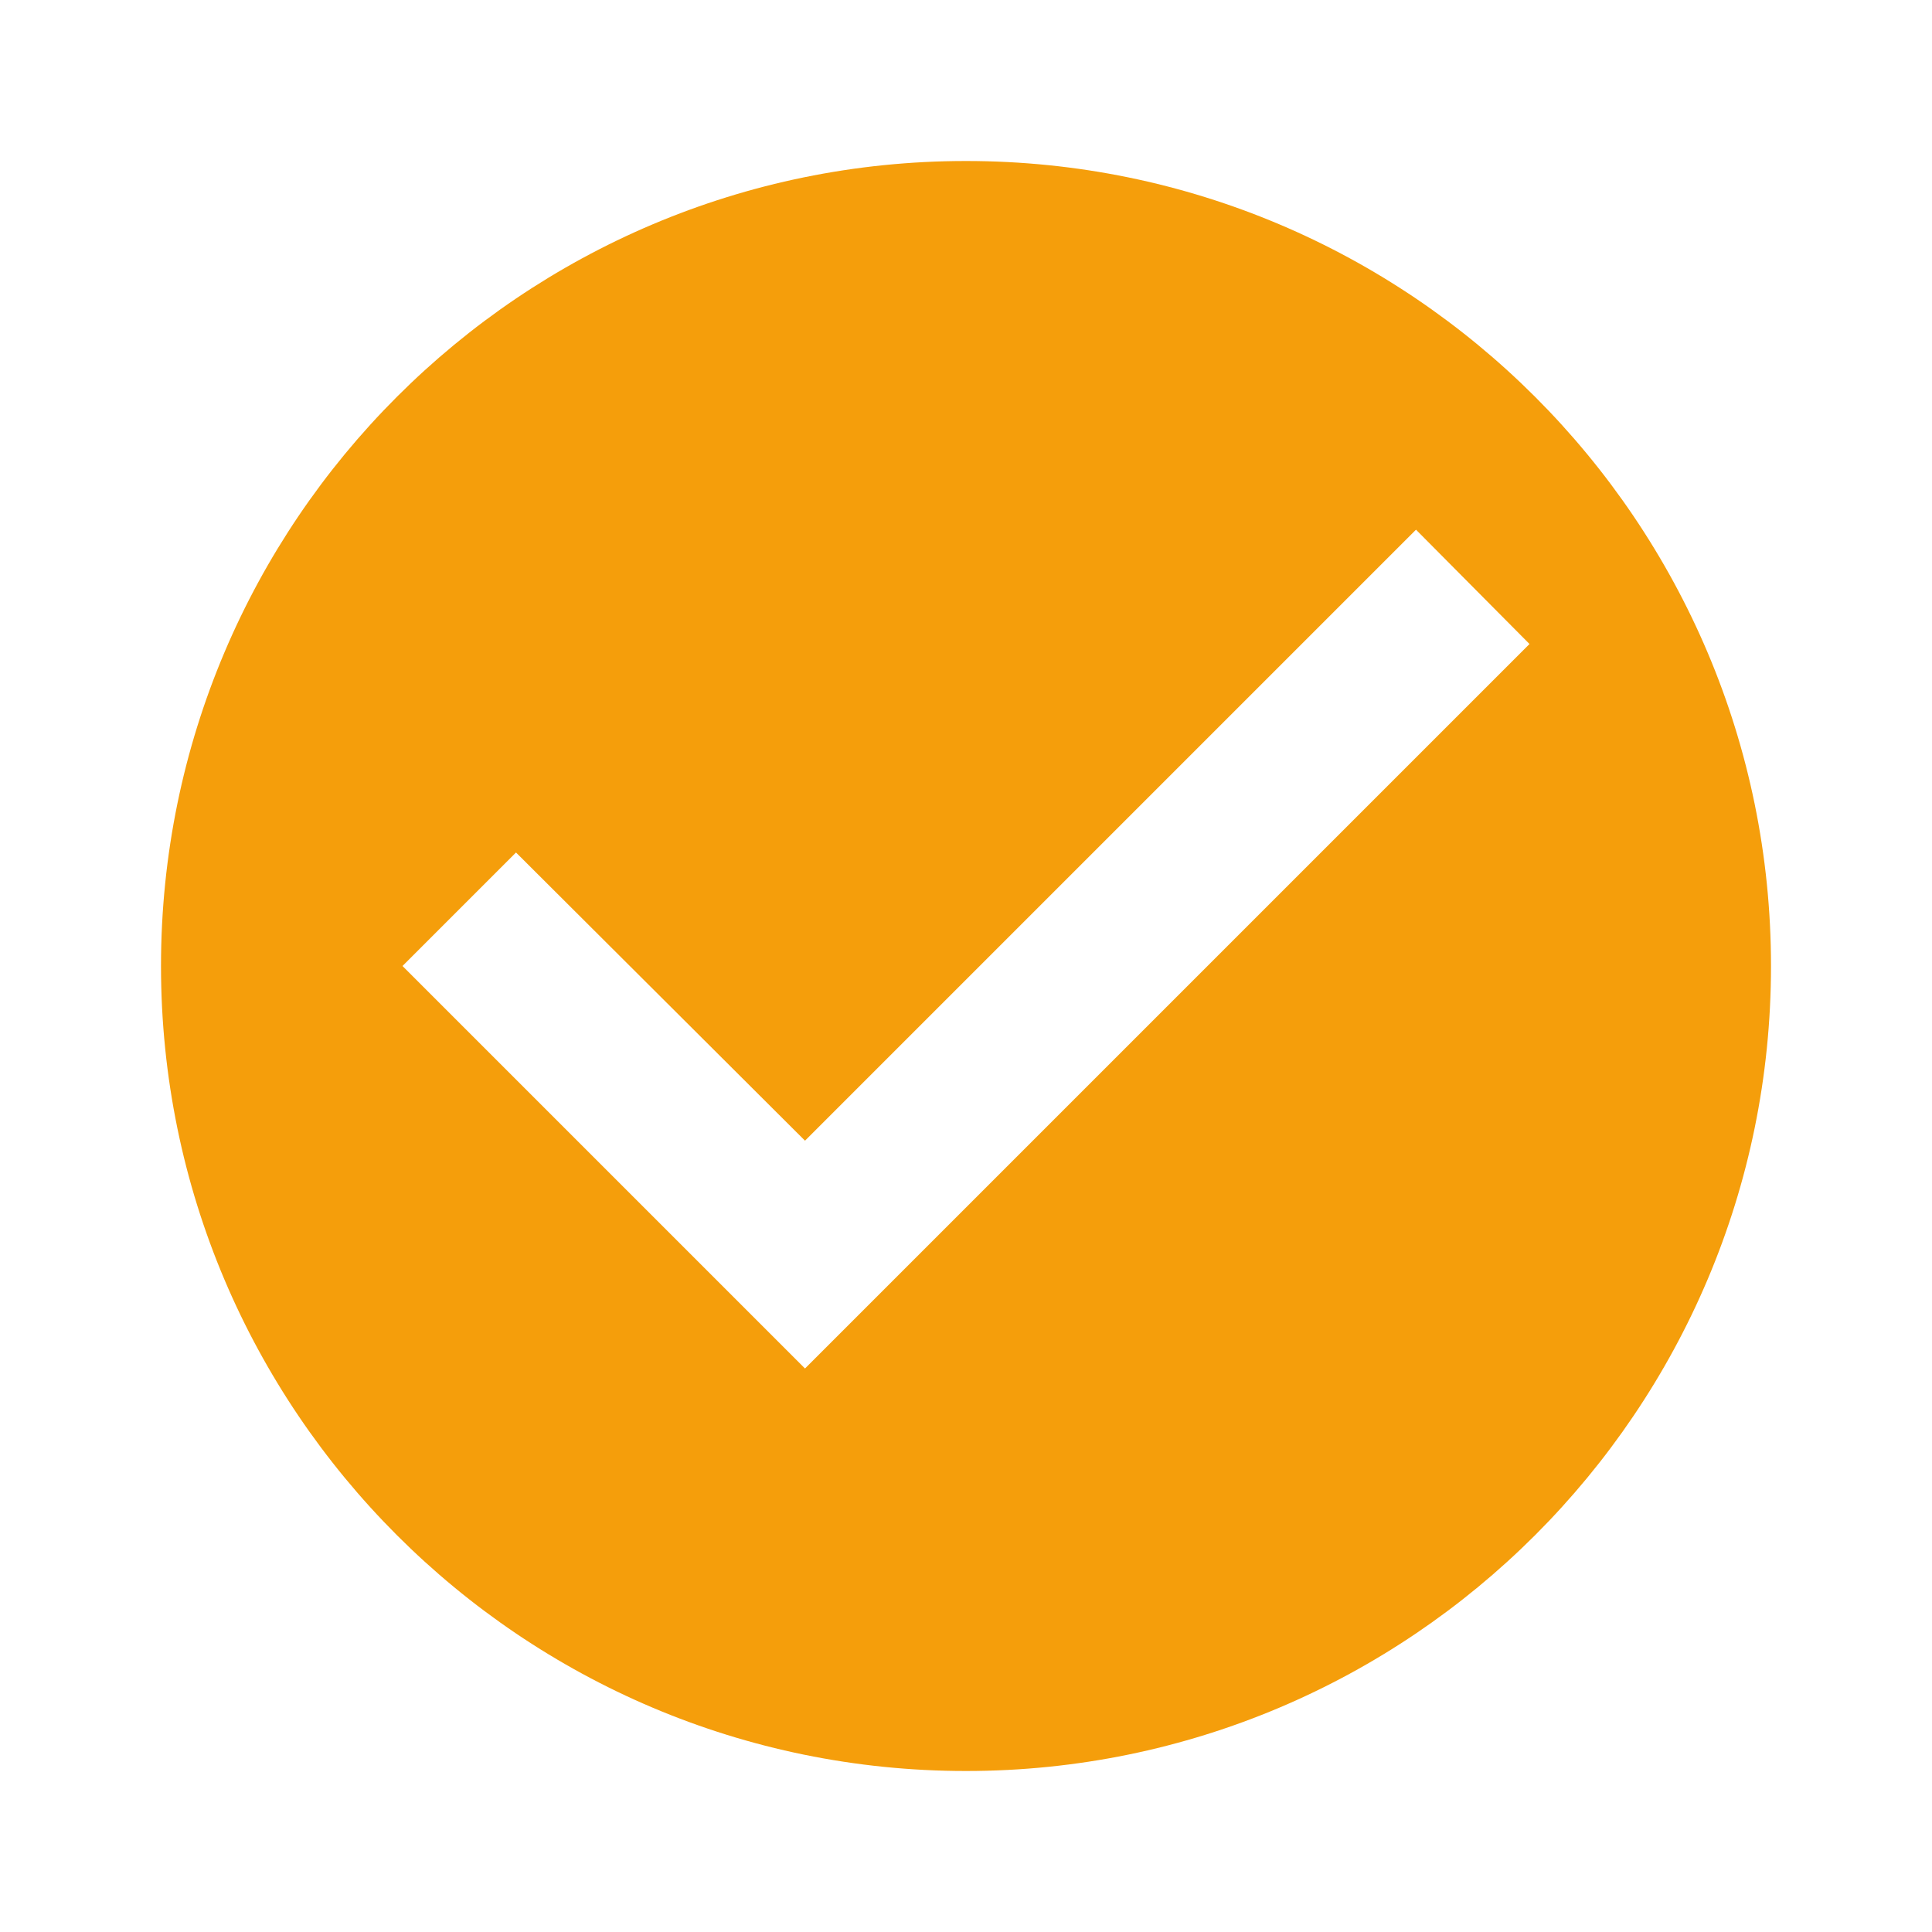
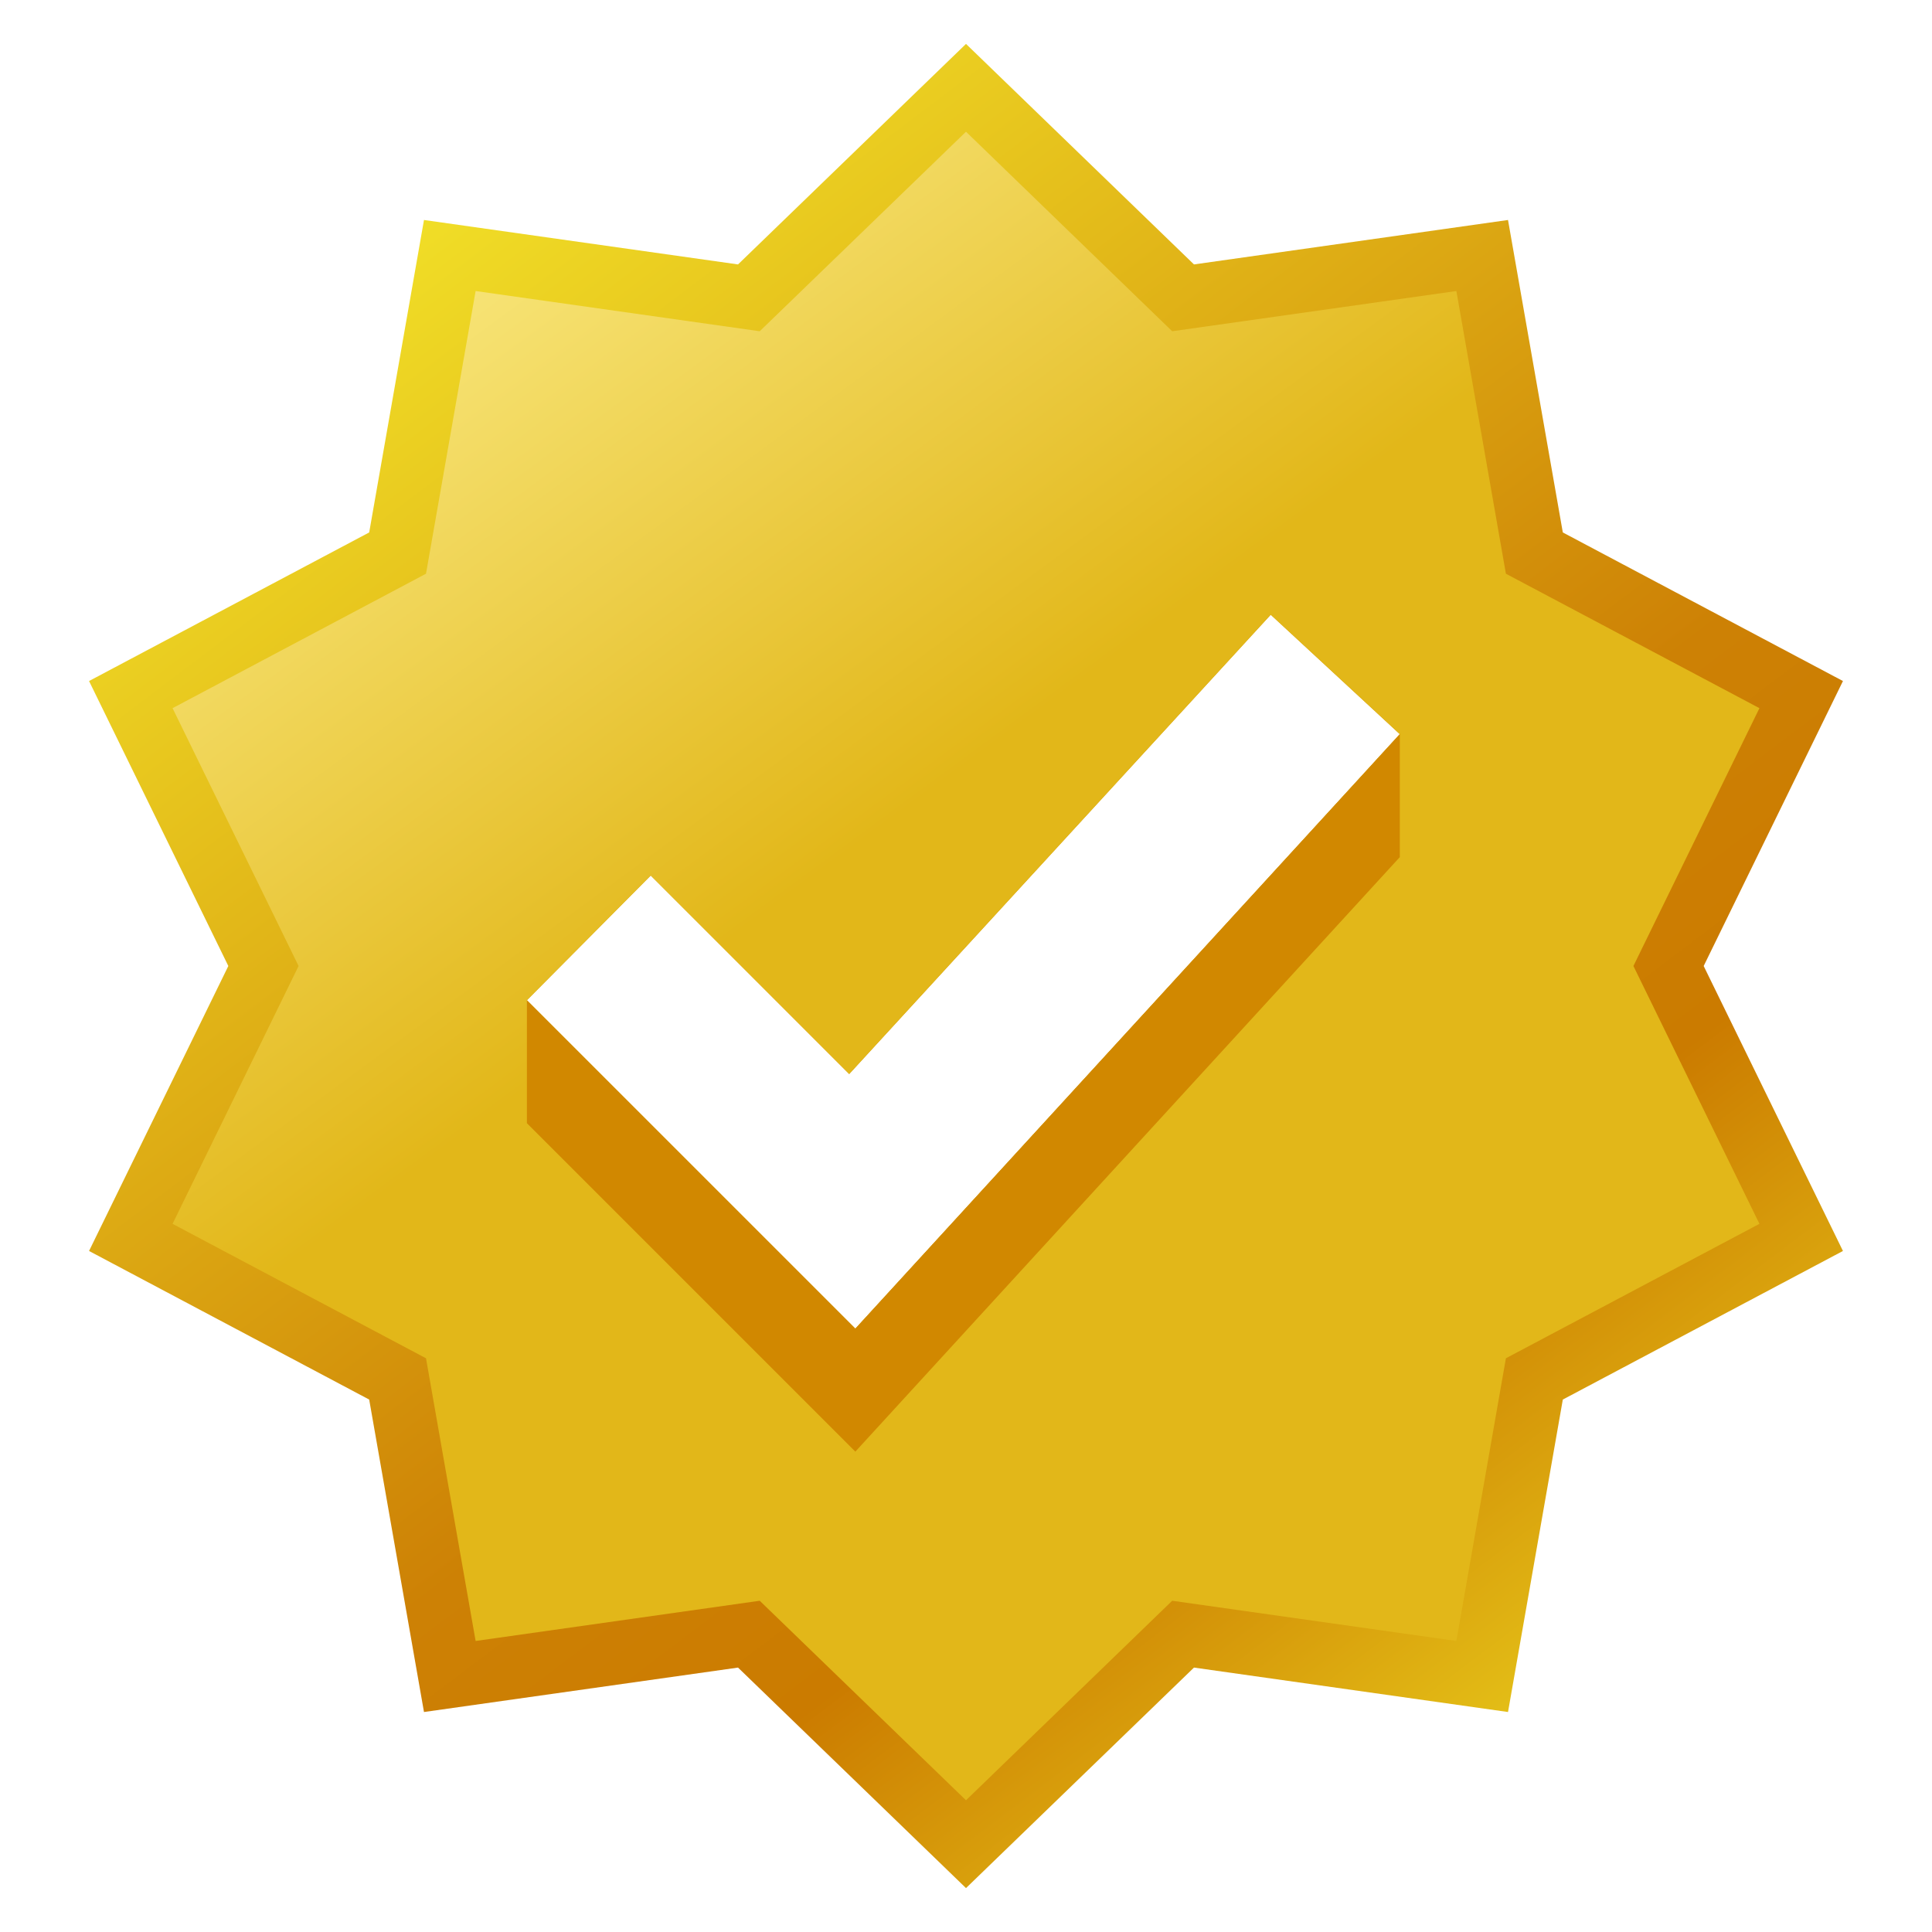
- <svg xmlns="http://www.w3.org/2000/svg" viewBox="0 0 24 24" fill="#f59e0b">
-   <path d="M12 2C6.48 2 2 6.48 2 12s4.48 10 10 10 10-4.48 10-10S17.52 2 12 2zm-2 15l-5-5 1.41-1.41L10 14.17l7.59-7.59L19 8l-9 9z" />
+ <svg xmlns="http://www.w3.org/2000/svg" viewBox="0 0 22 22" aria-hidden="true" class="r-4qtqp9 r-yyyyoo r-1yjpyg1 r-1xvli5t r-dnmrzs r-bnwqim r-1plcrui r-lrvibr" data-testid="verificationBadge" version="1.1" id="svg30">
+   <defs id="defs34" />
+   <g id="g28">
+     <path clip-rule="evenodd" d="M13.596 3.011L11 .5 8.404 3.011l-3.576-.506-.624 3.558-3.19 1.692L2.6 11l-1.586 3.245 3.19 1.692.624 3.558 3.576-.506L11 21.5l2.596-2.511 3.576.506.624-3.558 3.19-1.692L19.4 11l1.586-3.245-3.19-1.692-.624-3.558-3.576.506zM6 11.39l3.74 3.74 6.2-6.77L14.47 7l-4.8 5.23-2.26-2.26L6 11.39z" fill="url(#paint0_linear_8728_433881)" fill-rule="evenodd" id="path2" />
+     <path clip-rule="evenodd" d="M13.348 3.772L11 1.5 8.651 3.772l-3.235-.458-.565 3.219-2.886 1.531L3.4 11l-1.435 2.936 2.886 1.531.565 3.219 3.235-.458L11 20.5l2.348-2.272 3.236.458.564-3.219 2.887-1.531L18.6 11l1.435-2.936-2.887-1.531-.564-3.219-3.236.458zM6 11.39l3.74 3.74 6.2-6.77L14.47 7l-4.8 5.23-2.26-2.26L6 11.39z" fill="url(#paint1_linear_8728_433881)" fill-rule="evenodd" id="path4" />
+     <path clip-rule="evenodd" d="M6 11.39l3.74 3.74 6.197-6.767h.003V9.76l-6.2 6.77L6 12.79v-1.4zm0 0z" fill="#D18800" fill-rule="evenodd" id="path6" />
+     <defs id="defs26">
+       <linearGradient gradientUnits="userSpaceOnUse" id="paint0_linear_8728_433881" x1="4" x2="19.5" y1="1.5" y2="22">
+         <stop stop-color="#F4E72A" id="stop8" />
+         <stop offset=".539" stop-color="#CD8105" id="stop10" />
+         <stop offset=".68" stop-color="#CB7B00" id="stop12" />
+         <stop offset="1" stop-color="#F4EC26" id="stop14" />
+         <stop offset="1" stop-color="#F4E72A" id="stop16" />
+       </linearGradient>
+       <linearGradient gradientUnits="userSpaceOnUse" id="paint1_linear_8728_433881" x1="5" x2="17.5" y1="2.5" y2="19.5">
+         <stop stop-color="#F9E87F" id="stop19" />
+         <stop offset=".406" stop-color="#E2B719" id="stop21" />
+         <stop offset=".989" stop-color="#E2B719" id="stop23" />
+       </linearGradient>
+     </defs>
+   </g>
</svg>
